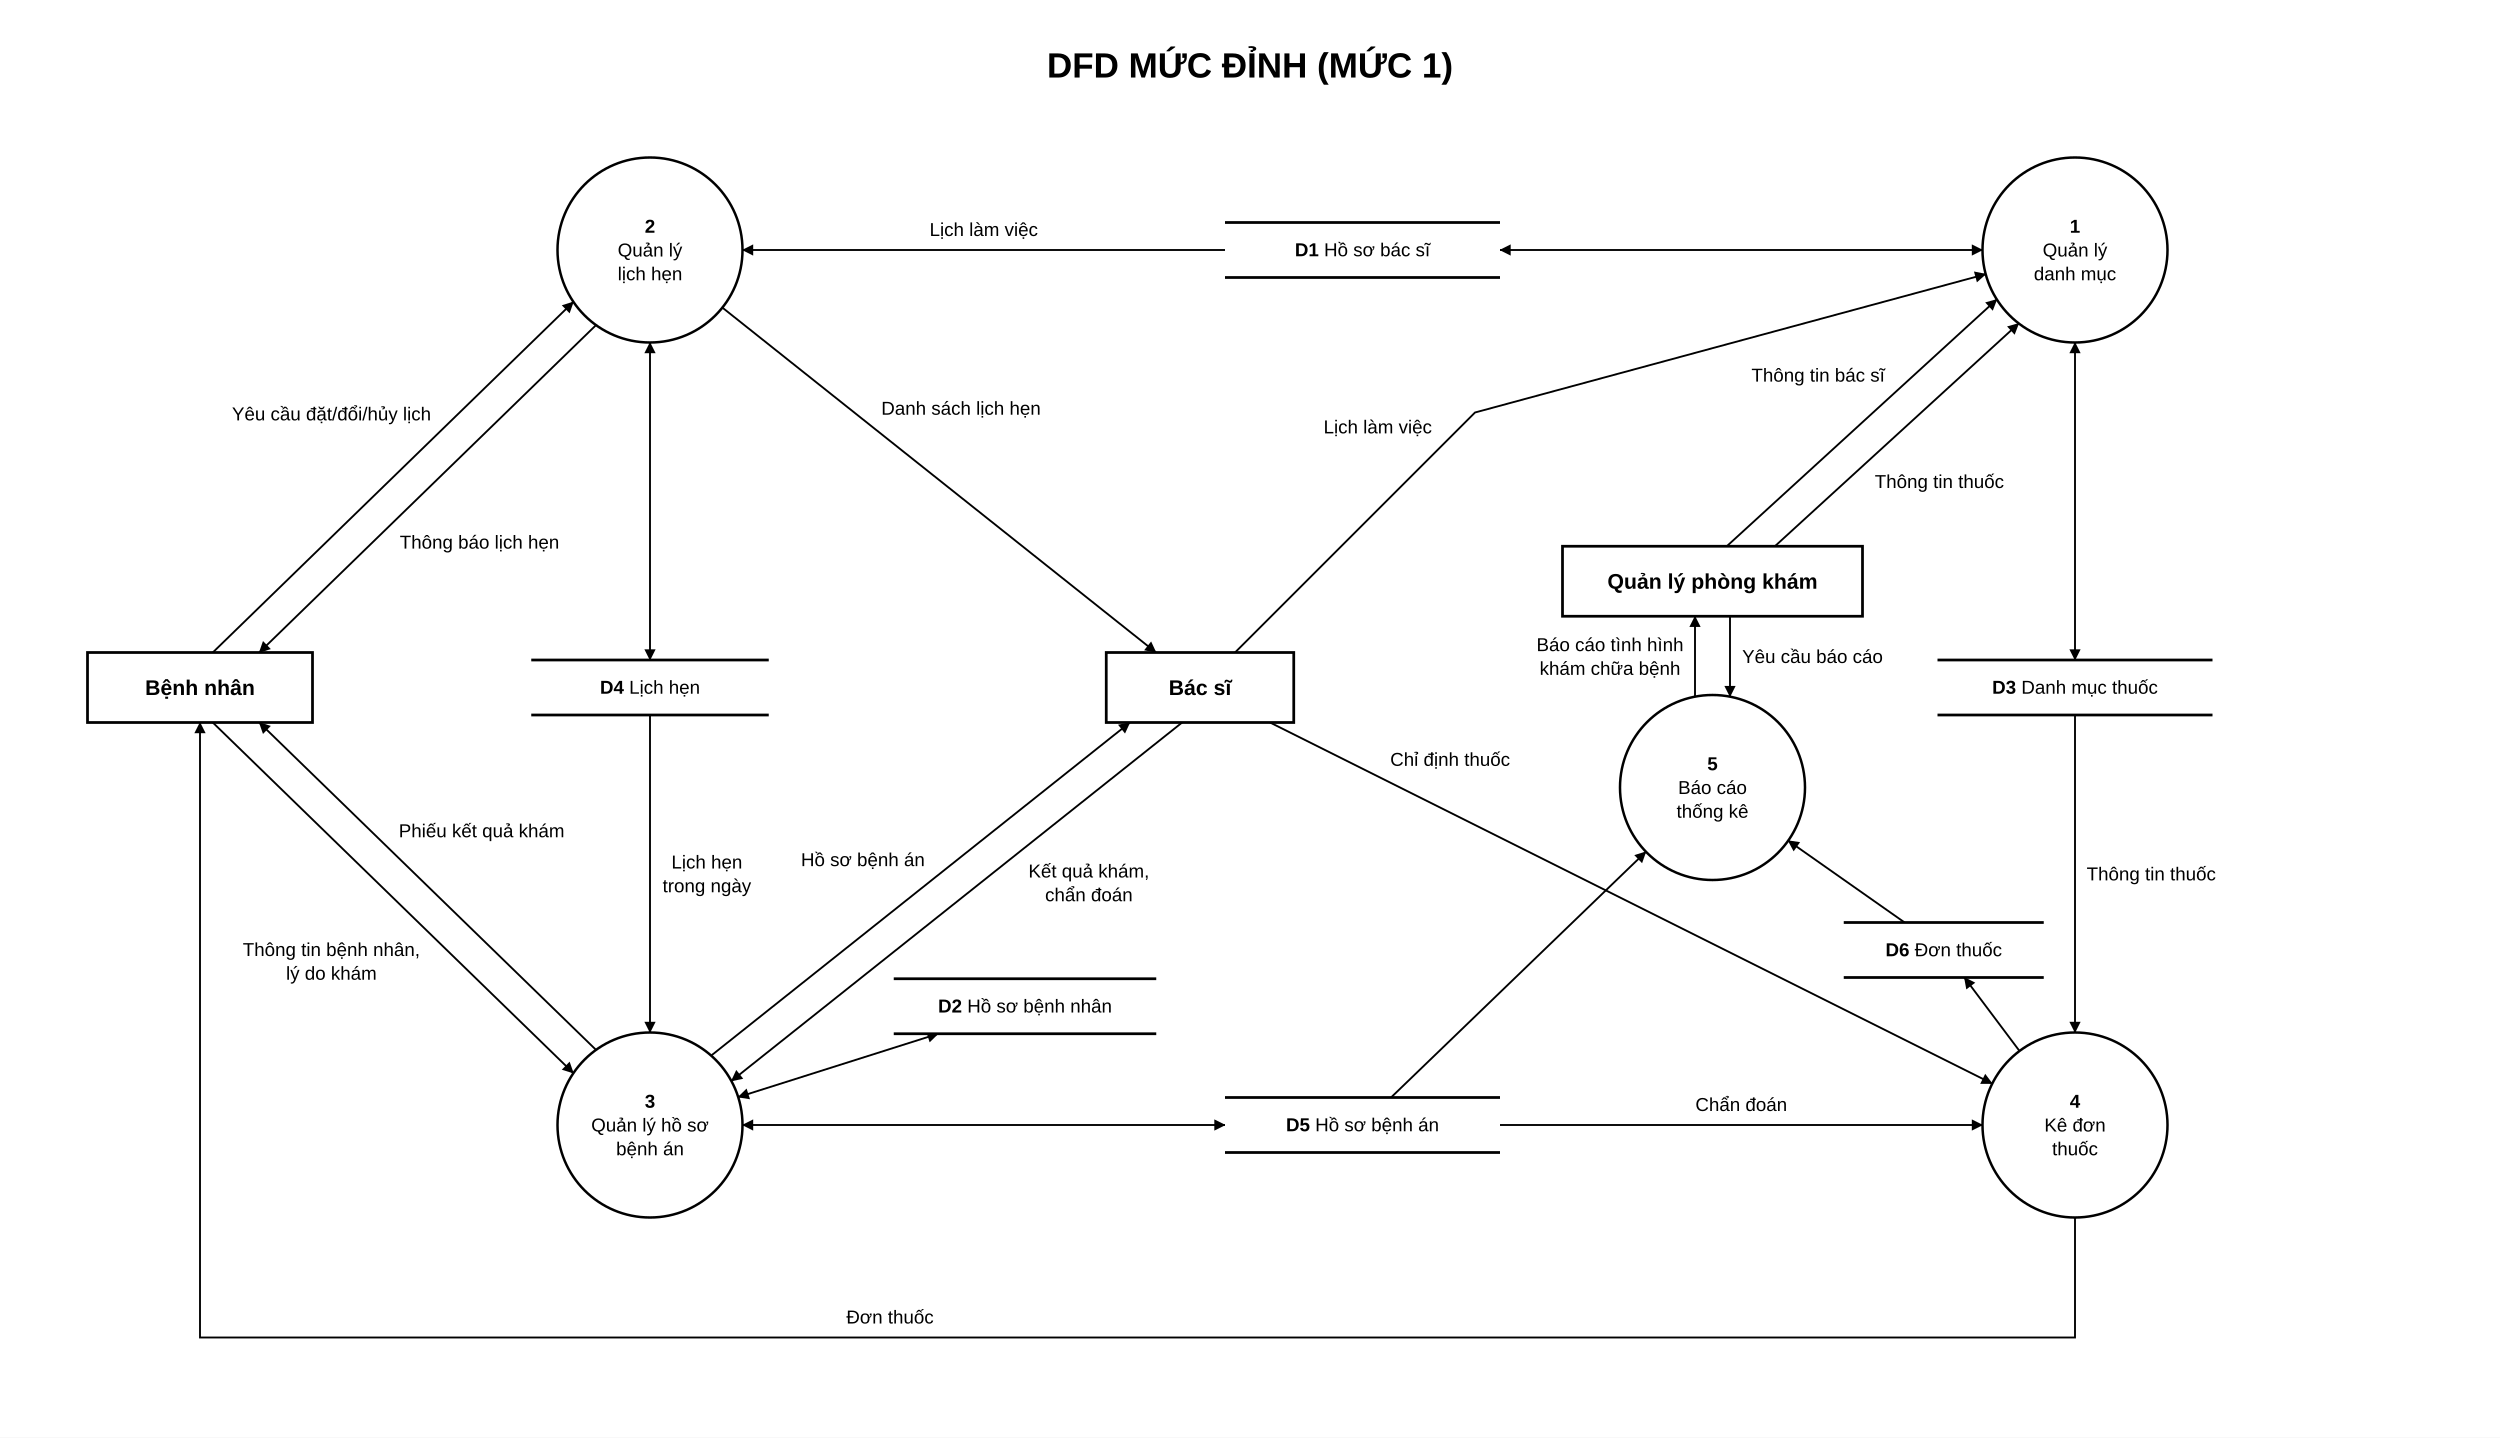
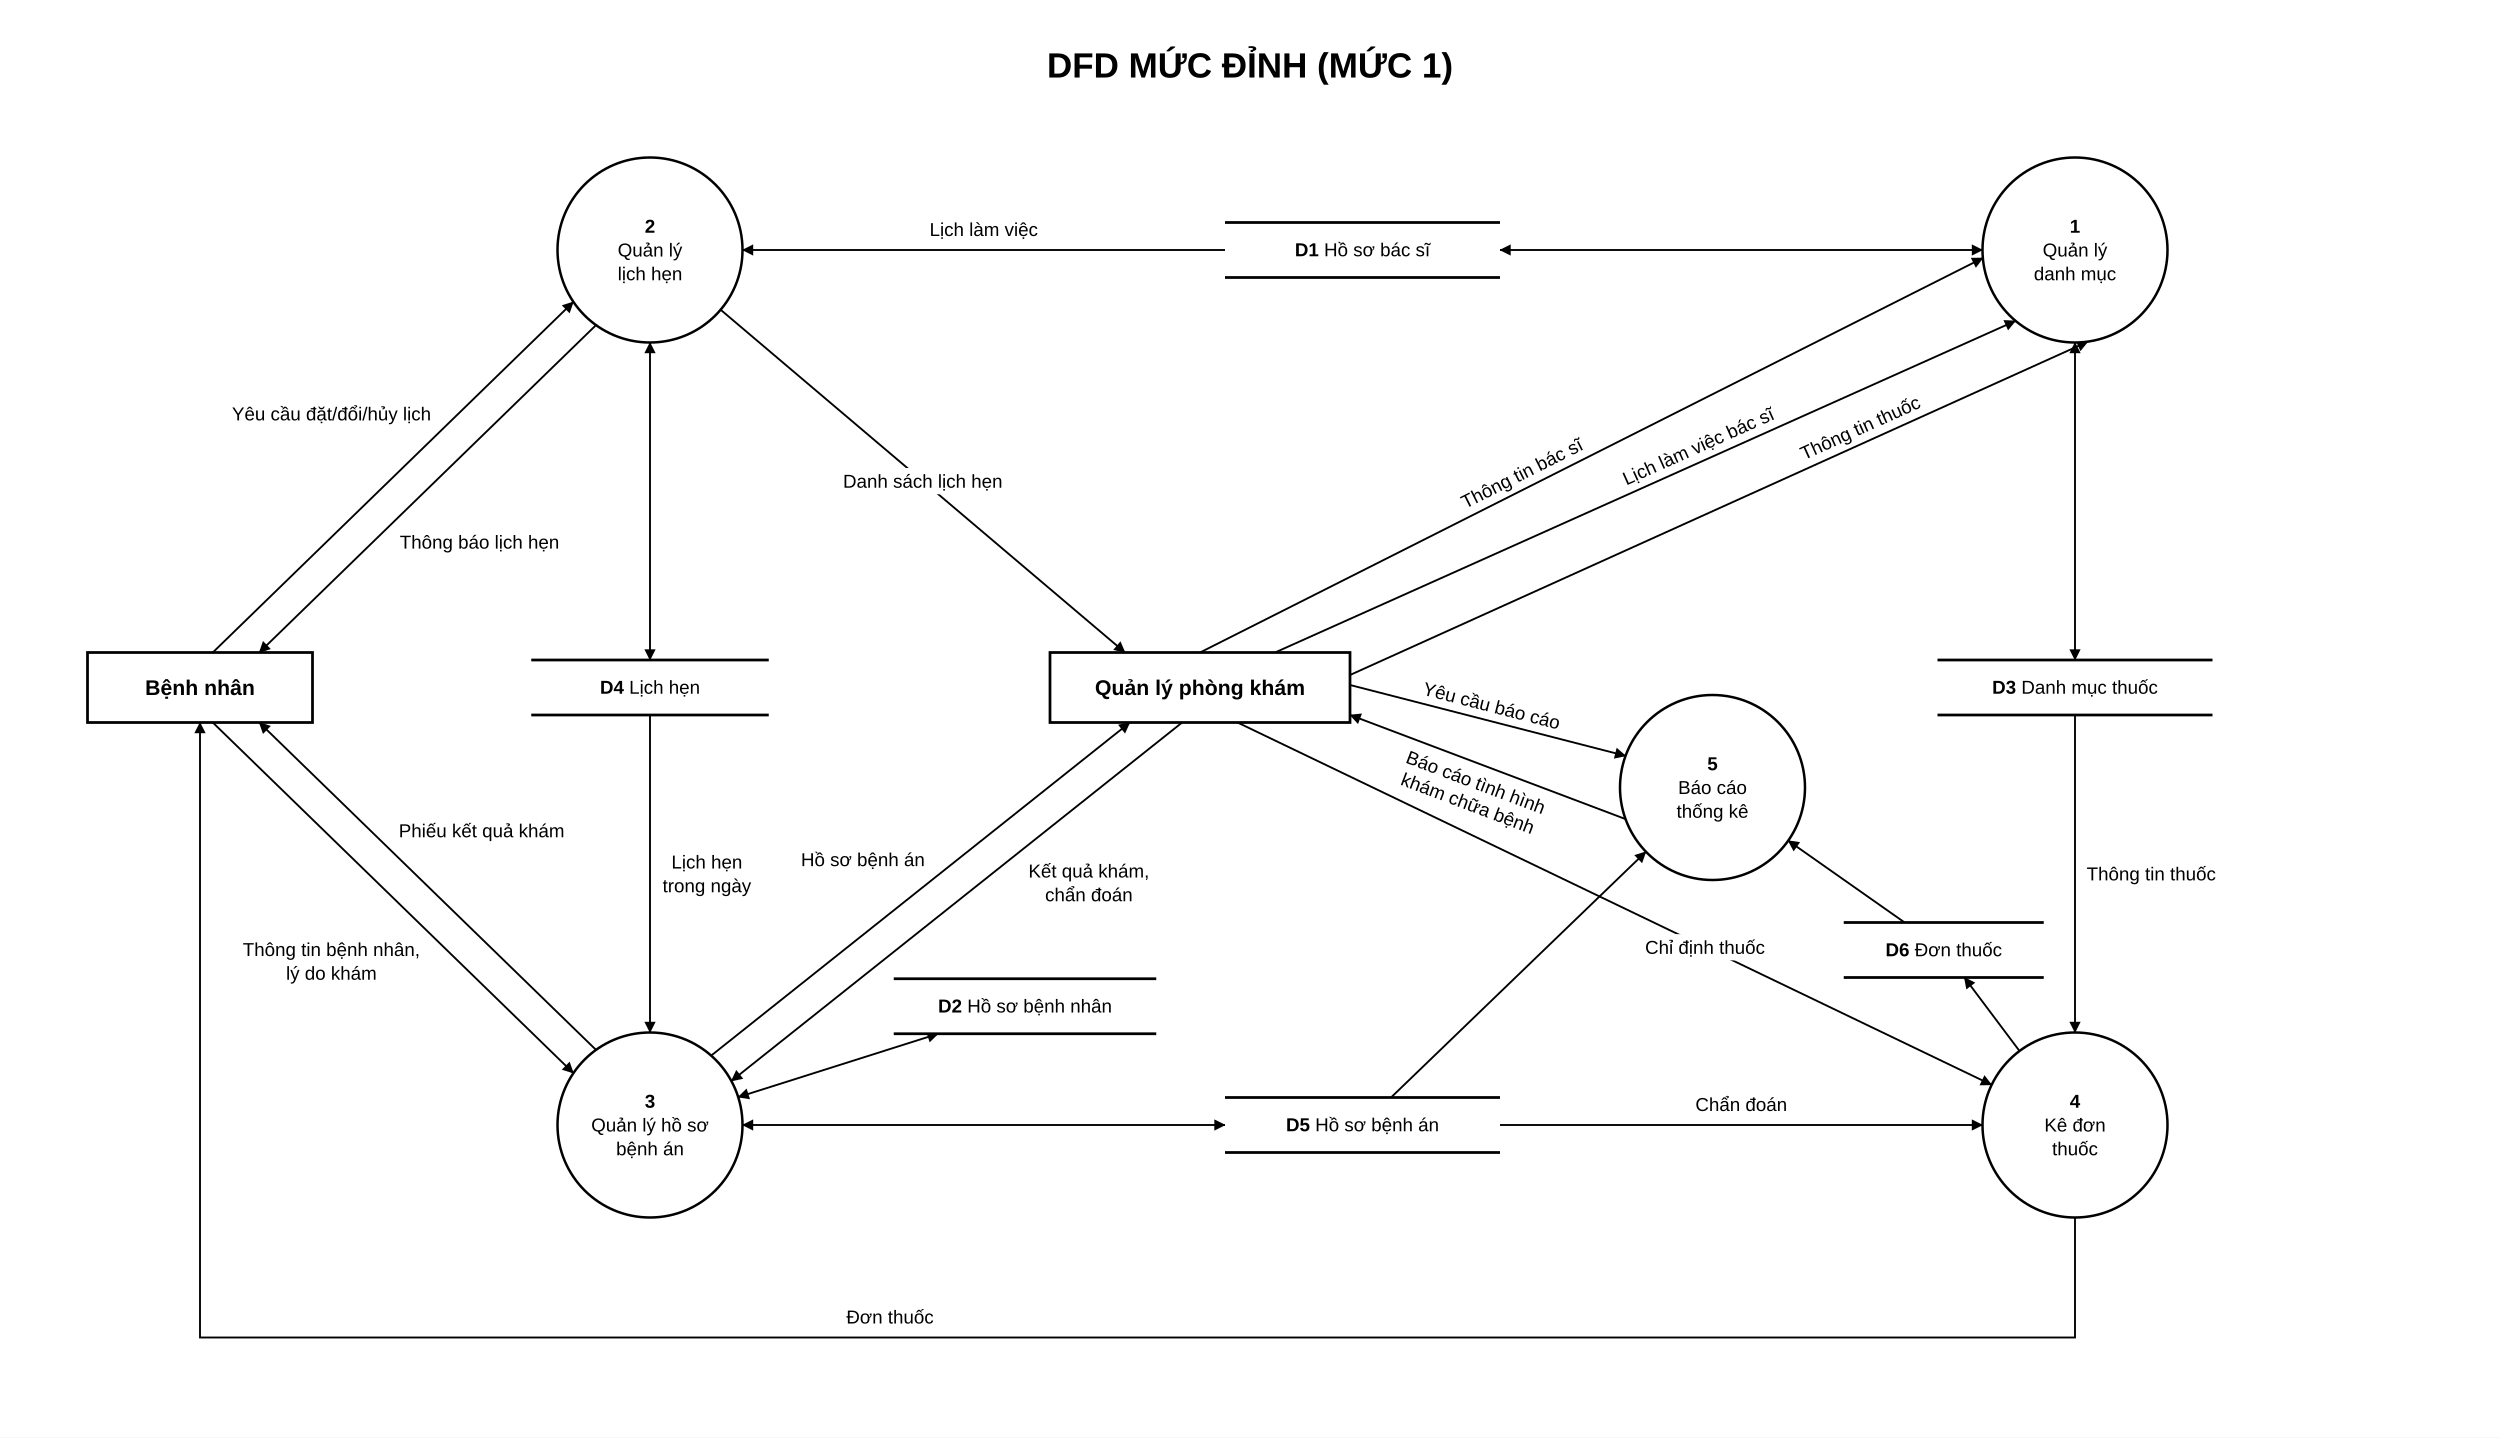
<svg xmlns="http://www.w3.org/2000/svg" width="2000" height="1150" viewBox="0 0 2000 1150">
  <defs>
    <marker id="arr" viewBox="0 0 10 10" refX="9.5" refY="5" markerWidth="9" markerHeight="9" orient="auto-start-reverse" markerUnits="userSpaceOnUse">
      <path d="M0,0 L10,5 L0,10 z" fill="#000" />
    </marker>
  </defs>
  <rect width="2000" height="1150" fill="#fff" />
  <text x="1000.0" y="62" text-anchor="middle" font-family="Arial" font-size="28" font-weight="bold">DFD MỨC ĐỈNH (MỨC 1)</text>
-   <path d="M 1381.4 437.0 L 1597.5 239.5" fill="none" stroke="#000" stroke-width="1.5" marker-end="url(#arr)" />
-   <path d="M 1419.9 437.0 L 1615.0 258.7" fill="none" stroke="#000" stroke-width="1.5" marker-end="url(#arr)" />
-   <path d="M 988.0 522.0 L 1180.0 330.0 L 1588.6 219.3" fill="none" stroke="#000" stroke-width="1.5" marker-end="url(#arr)" />
  <path d="M 1586.0 200.0 L 1200.0 200.0" fill="none" stroke="#000" stroke-width="1.5" marker-end="url(#arr)" marker-start="url(#arr)" />
  <path d="M 1660.0 274.0 L 1660.0 528.0" fill="none" stroke="#000" stroke-width="1.5" marker-end="url(#arr)" marker-start="url(#arr)" />
  <path d="M 170.2 522.0 L 458.7 241.5" fill="none" stroke="#000" stroke-width="1.5" marker-end="url(#arr)" />
  <path d="M 476.8 260.1 L 207.4 522.0" fill="none" stroke="#000" stroke-width="1.5" marker-end="url(#arr)" />
  <path d="M 980.0 200.0 L 594.0 200.0" fill="none" stroke="#000" stroke-width="1.5" marker-end="url(#arr)" />
  <path d="M 520.0 274.0 L 520.0 528.0" fill="none" stroke="#000" stroke-width="1.5" marker-end="url(#arr)" marker-start="url(#arr)" />
-   <path d="M 577.9 246.1 L 924.8 522.0" fill="none" stroke="#000" stroke-width="1.5" marker-end="url(#arr)" />
  <path d="M 170.2 578.0 L 458.7 858.5" fill="none" stroke="#000" stroke-width="1.5" marker-end="url(#arr)" />
  <path d="M 476.8 839.9 L 207.4 578.0" fill="none" stroke="#000" stroke-width="1.5" marker-end="url(#arr)" />
  <path d="M 945.7 578.0 L 585.1 864.8" fill="none" stroke="#000" stroke-width="1.5" marker-end="url(#arr)" />
  <path d="M 568.9 844.5 L 903.9 578.0" fill="none" stroke="#000" stroke-width="1.5" marker-end="url(#arr)" />
  <path d="M 520.0 572.0 L 520.0 826.0" fill="none" stroke="#000" stroke-width="1.5" marker-end="url(#arr)" />
  <path d="M 590.5 877.7 L 750.5 827.0" fill="none" stroke="#000" stroke-width="1.5" marker-end="url(#arr)" marker-start="url(#arr)" />
  <path d="M 594.0 900.0 L 980.0 900.0" fill="none" stroke="#000" stroke-width="1.5" marker-end="url(#arr)" marker-start="url(#arr)" />
-   <path d="M 1016.0 578.0 L 1593.8 866.9" fill="none" stroke="#000" stroke-width="1.5" marker-end="url(#arr)" />
  <path d="M 1660.0 974.0 L 1660.0 1070.0 L 160.0 1070.0 L 160.0 578.0" fill="none" stroke="#000" stroke-width="1.5" marker-end="url(#arr)" />
  <path d="M 1660.0 572.0 L 1660.0 826.0" fill="none" stroke="#000" stroke-width="1.5" marker-end="url(#arr)" />
  <path d="M 1200.0 900.0 L 1586.0 900.0" fill="none" stroke="#000" stroke-width="1.5" marker-end="url(#arr)" />
  <path d="M 1615.6 840.8 L 1571.5 782.0" fill="none" stroke="#000" stroke-width="1.5" marker-end="url(#arr)" />
-   <path d="M 1384.0 493.0 L 1384.0 557.3" fill="none" stroke="#000" stroke-width="1.5" marker-end="url(#arr)" />
-   <path d="M 1356.0 557.3 L 1356.0 493.0" fill="none" stroke="#000" stroke-width="1.5" marker-end="url(#arr)" />
  <path d="M 1112.8 878.0 L 1316.7 681.4" fill="none" stroke="#000" stroke-width="1.5" marker-end="url(#arr)" />
  <path d="M 1523.7 738.0 L 1430.5 672.5" fill="none" stroke="#000" stroke-width="1.5" marker-end="url(#arr)" />
+   <path d="M 960.0 522.0 L 1586.3 206.4" fill="none" stroke="#000" stroke-width="1.5" marker-end="url(#arr)" />
+   <path d="M 1020.0 522.0 L 1612.4 256.7" fill="none" stroke="#000" stroke-width="1.5" marker-end="url(#arr)" />
+   <path d="M 1080.0 540.0 L 1670.3 273.3" fill="none" stroke="#000" stroke-width="1.5" marker-end="url(#arr)" />
+   <path d="M 576.5 247.8 L 900.0 522.0" fill="none" stroke="#000" stroke-width="1.5" marker-end="url(#arr)" />
+   <path d="M 1080.0 548.0 L 1300.5 604.7" fill="none" stroke="#000" stroke-width="1.5" marker-end="url(#arr)" />
+   <path d="M 1300.5 655.3 L 1080.0 572.0" fill="none" stroke="#000" stroke-width="1.5" marker-end="url(#arr)" />
+   <path d="M 990.0 578.0 L 1593.3 867.9" fill="none" stroke="#000" stroke-width="1.5" marker-end="url(#arr)" />
  <rect x="70.0" y="522.0" width="180" height="56" fill="#fff" stroke="#000" stroke-width="2.2" />
  <text x="160" y="556" text-anchor="middle" font-family="Arial" font-size="17" font-weight="bold">Bệnh nhân</text>
-   <rect x="885.0" y="522.0" width="150" height="56" fill="#fff" stroke="#000" stroke-width="2.2" />
-   <text x="960" y="556" text-anchor="middle" font-family="Arial" font-size="17" font-weight="bold">Bác sĩ</text>
-   <rect x="1250.0" y="437.0" width="240" height="56" fill="#fff" stroke="#000" stroke-width="2.2" />
-   <text x="1370" y="471" text-anchor="middle" font-family="Arial" font-size="17" font-weight="bold">Quản lý phòng khám</text>
+   <rect x="840.0" y="522.0" width="240" height="56" fill="#fff" stroke="#000" stroke-width="2.2" />
+   <text x="960" y="556" text-anchor="middle" font-family="Arial" font-size="17" font-weight="bold">Quản lý phòng khám</text>
  <circle cx="520" cy="200" r="74" fill="#fff" stroke="#000" stroke-width="2" />
  <text x="520.0" y="186.2" text-anchor="middle" font-family="Arial" font-size="15" font-weight="bold">2</text>
  <text x="520.0" y="205.2" text-anchor="middle" font-family="Arial" font-size="15" font-weight="normal">Quản lý</text>
  <text x="520.0" y="224.2" text-anchor="middle" font-family="Arial" font-size="15" font-weight="normal">lịch hẹn</text>
  <circle cx="1660" cy="200" r="74" fill="#fff" stroke="#000" stroke-width="2" />
  <text x="1660.0" y="186.2" text-anchor="middle" font-family="Arial" font-size="15" font-weight="bold">1</text>
  <text x="1660.0" y="205.2" text-anchor="middle" font-family="Arial" font-size="15" font-weight="normal">Quản lý</text>
  <text x="1660.0" y="224.2" text-anchor="middle" font-family="Arial" font-size="15" font-weight="normal">danh mục</text>
  <circle cx="520" cy="900" r="74" fill="#fff" stroke="#000" stroke-width="2" />
  <text x="520.0" y="886.2" text-anchor="middle" font-family="Arial" font-size="15" font-weight="bold">3</text>
  <text x="520.0" y="905.2" text-anchor="middle" font-family="Arial" font-size="15" font-weight="normal">Quản lý hồ sơ</text>
  <text x="520.0" y="924.2" text-anchor="middle" font-family="Arial" font-size="15" font-weight="normal">bệnh án</text>
  <circle cx="1660" cy="900" r="74" fill="#fff" stroke="#000" stroke-width="2" />
  <text x="1660.0" y="886.2" text-anchor="middle" font-family="Arial" font-size="15" font-weight="bold">4</text>
  <text x="1660.0" y="905.2" text-anchor="middle" font-family="Arial" font-size="15" font-weight="normal">Kê đơn</text>
  <text x="1660.0" y="924.2" text-anchor="middle" font-family="Arial" font-size="15" font-weight="normal">thuốc</text>
  <circle cx="1370" cy="630" r="74" fill="#fff" stroke="#000" stroke-width="2" />
  <text x="1370.0" y="616.2" text-anchor="middle" font-family="Arial" font-size="15" font-weight="bold">5</text>
  <text x="1370.0" y="635.2" text-anchor="middle" font-family="Arial" font-size="15" font-weight="normal">Báo cáo</text>
  <text x="1370.0" y="654.2" text-anchor="middle" font-family="Arial" font-size="15" font-weight="normal">thống kê</text>
  <rect x="980.0" y="178.0" width="220" height="44" fill="#fff" />
  <line x1="980.0" y1="178.0" x2="1200.0" y2="178.0" stroke="#000" stroke-width="2.2" />
  <line x1="980.0" y1="222.0" x2="1200.0" y2="222.0" stroke="#000" stroke-width="2.2" />
  <text x="1090" y="205" text-anchor="middle" font-family="Arial" font-size="15">
    <tspan font-weight="bold">D1</tspan>  Hồ sơ bác sĩ</text>
  <rect x="425.0" y="528.0" width="190" height="44" fill="#fff" />
  <line x1="425.0" y1="528.0" x2="615.0" y2="528.0" stroke="#000" stroke-width="2.2" />
  <line x1="425.0" y1="572.0" x2="615.0" y2="572.0" stroke="#000" stroke-width="2.2" />
  <text x="520" y="555" text-anchor="middle" font-family="Arial" font-size="15">
    <tspan font-weight="bold">D4</tspan>  Lịch hẹn</text>
  <rect x="980.0" y="878.0" width="220" height="44" fill="#fff" />
  <line x1="980.0" y1="878.0" x2="1200.0" y2="878.0" stroke="#000" stroke-width="2.2" />
  <line x1="980.0" y1="922.0" x2="1200.0" y2="922.0" stroke="#000" stroke-width="2.2" />
  <text x="1090" y="905" text-anchor="middle" font-family="Arial" font-size="15">
    <tspan font-weight="bold">D5</tspan>  Hồ sơ bệnh án</text>
  <rect x="1550.0" y="528.0" width="220" height="44" fill="#fff" />
  <line x1="1550.0" y1="528.0" x2="1770.0" y2="528.0" stroke="#000" stroke-width="2.2" />
  <line x1="1550.0" y1="572.0" x2="1770.0" y2="572.0" stroke="#000" stroke-width="2.2" />
  <text x="1660" y="555" text-anchor="middle" font-family="Arial" font-size="15">
    <tspan font-weight="bold">D3</tspan>  Danh mục thuốc</text>
  <rect x="715.0" y="783.0" width="210" height="44" fill="#fff" />
  <line x1="715.0" y1="783.0" x2="925.0" y2="783.0" stroke="#000" stroke-width="2.2" />
  <line x1="715.0" y1="827.0" x2="925.0" y2="827.0" stroke="#000" stroke-width="2.2" />
  <text x="820" y="810" text-anchor="middle" font-family="Arial" font-size="15">
    <tspan font-weight="bold">D2</tspan>  Hồ sơ bệnh nhân</text>
  <rect x="1475.0" y="738.0" width="160" height="44" fill="#fff" />
  <line x1="1475.0" y1="738.0" x2="1635.0" y2="738.0" stroke="#000" stroke-width="2.2" />
  <line x1="1475.0" y1="782.0" x2="1635.0" y2="782.0" stroke="#000" stroke-width="2.2" />
  <text x="1555" y="765" text-anchor="middle" font-family="Arial" font-size="15">
    <tspan font-weight="bold">D6</tspan>  Đơn thuốc</text>
-   <rect x="1398.5" y="289.5" width="112.0" height="21.0" fill="#fff" />
-   <text x="1454.5" y="305.3" text-anchor="middle" font-family="Arial" font-size="15" font-weight="normal">Thông tin bác sĩ</text>
-   <rect x="1497.5" y="374.6" width="108.0" height="21.0" fill="#fff" />
-   <text x="1551.5" y="390.4" text-anchor="middle" font-family="Arial" font-size="15" font-weight="normal">Thông tin thuốc</text>
-   <rect x="1055.2" y="330.9" width="94.0" height="21.0" fill="#fff" />
-   <text x="1102.2" y="346.7" text-anchor="middle" font-family="Arial" font-size="15" font-weight="normal">Lịch làm việc</text>
  <rect x="183.7" y="320.6" width="163.0" height="21.0" fill="#fff" />
  <text x="265.2" y="336.3" text-anchor="middle" font-family="Arial" font-size="15" font-weight="normal">Yêu cầu đặt/đổi/hủy lịch</text>
  <rect x="318.1" y="423.2" width="131.0" height="21.0" fill="#fff" />
  <text x="383.6" y="438.9" text-anchor="middle" font-family="Arial" font-size="15" font-weight="normal">Thông báo lịch hẹn</text>
  <rect x="740.0" y="173.0" width="94.0" height="21.0" fill="#fff" />
  <text x="787.0" y="188.8" text-anchor="middle" font-family="Arial" font-size="15" font-weight="normal">Lịch làm việc</text>
-   <rect x="702.3" y="316.0" width="133.0" height="21.0" fill="#fff" />
-   <text x="768.8" y="331.8" text-anchor="middle" font-family="Arial" font-size="15" font-weight="normal">Danh sách lịch hẹn</text>
  <rect x="193.1" y="749.0" width="144.0" height="40.0" fill="#fff" />
  <text x="265.1" y="764.8" text-anchor="middle" font-family="Arial" font-size="15" font-weight="normal">Thông tin bệnh nhân,</text>
  <text x="265.1" y="783.8" text-anchor="middle" font-family="Arial" font-size="15" font-weight="normal">lý do khám</text>
  <rect x="316.3" y="654.1" width="138.0" height="21.0" fill="#fff" />
  <text x="385.3" y="669.8" text-anchor="middle" font-family="Arial" font-size="15" font-weight="normal">Phiếu kết quả khám</text>
  <rect x="819.6" y="686.3" width="103.0" height="40.0" fill="#fff" />
  <text x="871.1" y="702.0" text-anchor="middle" font-family="Arial" font-size="15" font-weight="normal">Kết quả khám,</text>
  <text x="871.1" y="721.0" text-anchor="middle" font-family="Arial" font-size="15" font-weight="normal">chẩn đoán</text>
  <rect x="637.8" y="677.2" width="105.0" height="21.0" fill="#fff" />
  <text x="690.3" y="692.9" text-anchor="middle" font-family="Arial" font-size="15" font-weight="normal">Hồ sơ bệnh án</text>
  <rect x="527.0" y="679.0" width="77.0" height="40.0" fill="#fff" />
  <text x="565.5" y="694.8" text-anchor="middle" font-family="Arial" font-size="15" font-weight="normal">Lịch hẹn</text>
  <text x="565.5" y="713.8" text-anchor="middle" font-family="Arial" font-size="15" font-weight="normal">trong ngày</text>
-   <rect x="1109.6" y="597.0" width="101.0" height="21.0" fill="#fff" />
-   <text x="1160.1" y="612.7" text-anchor="middle" font-family="Arial" font-size="15" font-weight="normal">Chỉ định thuốc</text>
  <rect x="673.5" y="1043.0" width="77.0" height="21.0" fill="#fff" />
  <text x="712.0" y="1058.8" text-anchor="middle" font-family="Arial" font-size="15" font-weight="normal">Đơn thuốc</text>
  <rect x="1667.0" y="688.5" width="108.0" height="21.0" fill="#fff" />
  <text x="1721.0" y="704.3" text-anchor="middle" font-family="Arial" font-size="15" font-weight="normal">Thông tin thuốc</text>
  <rect x="1353.5" y="873.0" width="79.0" height="21.0" fill="#fff" />
  <text x="1393.0" y="888.8" text-anchor="middle" font-family="Arial" font-size="15" font-weight="normal">Chẩn đoán</text>
-   <rect x="1391.0" y="514.7" width="118.0" height="21.0" fill="#fff" />
-   <text x="1450.0" y="530.4" text-anchor="middle" font-family="Arial" font-size="15" font-weight="normal">Yêu cầu báo cáo</text>
-   <rect x="1227.0" y="505.2" width="122.0" height="40.0" fill="#fff" />
-   <text x="1288.0" y="520.9" text-anchor="middle" font-family="Arial" font-size="15" font-weight="normal">Báo cáo tình hình</text>
-   <text x="1288.0" y="539.9" text-anchor="middle" font-family="Arial" font-size="15" font-weight="normal">khám chữa bệnh</text>
+   <rect x="668.5" y="374.4" width="139.4" height="21.0" fill="#fff" />
+   <text x="738.2" y="390.2" text-anchor="middle" font-family="Arial" font-size="15" font-weight="normal">Danh sách lịch hẹn</text>
+   <text x="1219.9" y="383.2" text-anchor="middle" font-family="Arial" font-size="15" font-weight="normal" transform="rotate(-26.7 1219.9 383.2)">Thông tin bác sĩ</text>
+   <text x="1360.8" y="361.7" text-anchor="middle" font-family="Arial" font-size="15" font-weight="normal" transform="rotate(-24.1 1360.8 361.7)">Lịch làm việc bác sĩ</text>
+   <text x="1490.3" y="346.9" text-anchor="middle" font-family="Arial" font-size="15" font-weight="normal" transform="rotate(-24.3 1490.3 346.9)">Thông tin thuốc</text>
+   <text x="1192.0" y="569.6" text-anchor="middle" font-family="Arial" font-size="15" font-weight="normal" transform="rotate(14.4 1192.0 569.6)">Yêu cầu báo cáo</text>
+   <text x="1178.8" y="630.7" text-anchor="middle" font-family="Arial" font-size="15" font-weight="normal" transform="rotate(20.7 1178.8 630.7)">Báo cáo tình hình</text>
+   <text x="1172.4" y="647.5" text-anchor="middle" font-family="Arial" font-size="15" font-weight="normal" transform="rotate(20.7 1172.4 647.5)">khám chữa bệnh</text>
+   <rect x="1308.9" y="747.3" width="110.2" height="21.0" fill="#fff" />
+   <text x="1364.0" y="763.1" text-anchor="middle" font-family="Arial" font-size="15" font-weight="normal">Chỉ định thuốc</text>
</svg>
